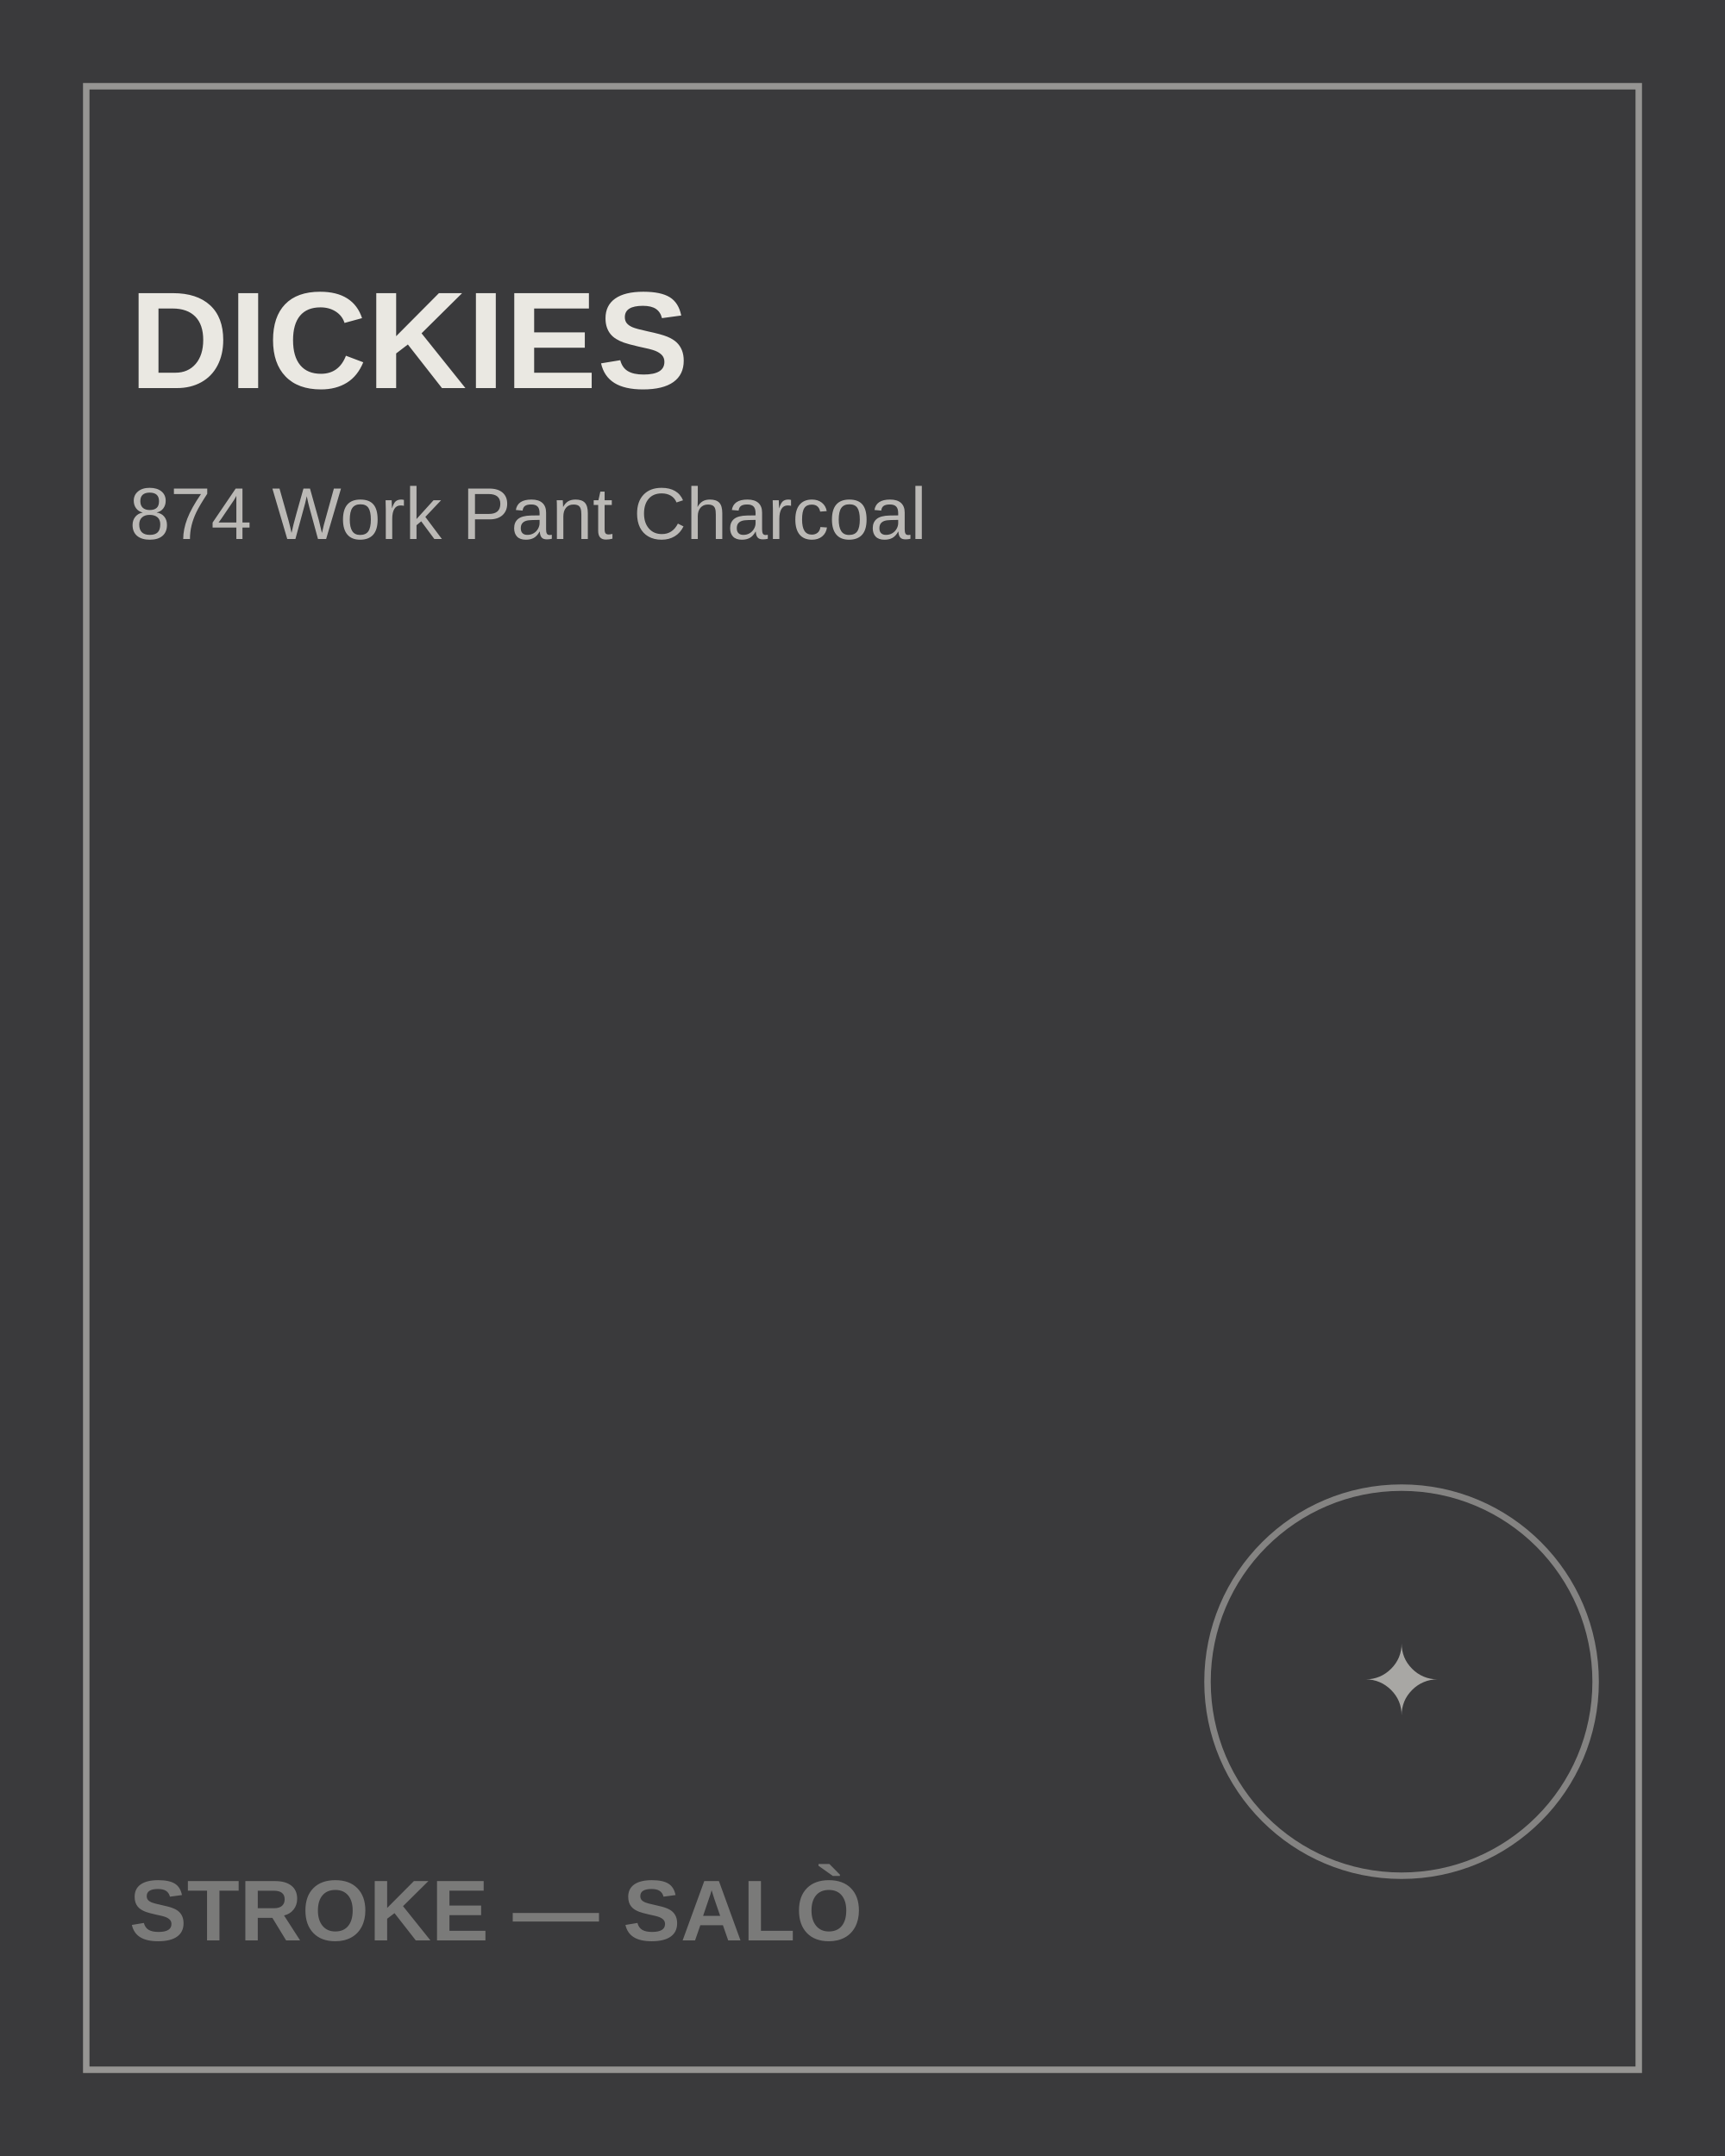
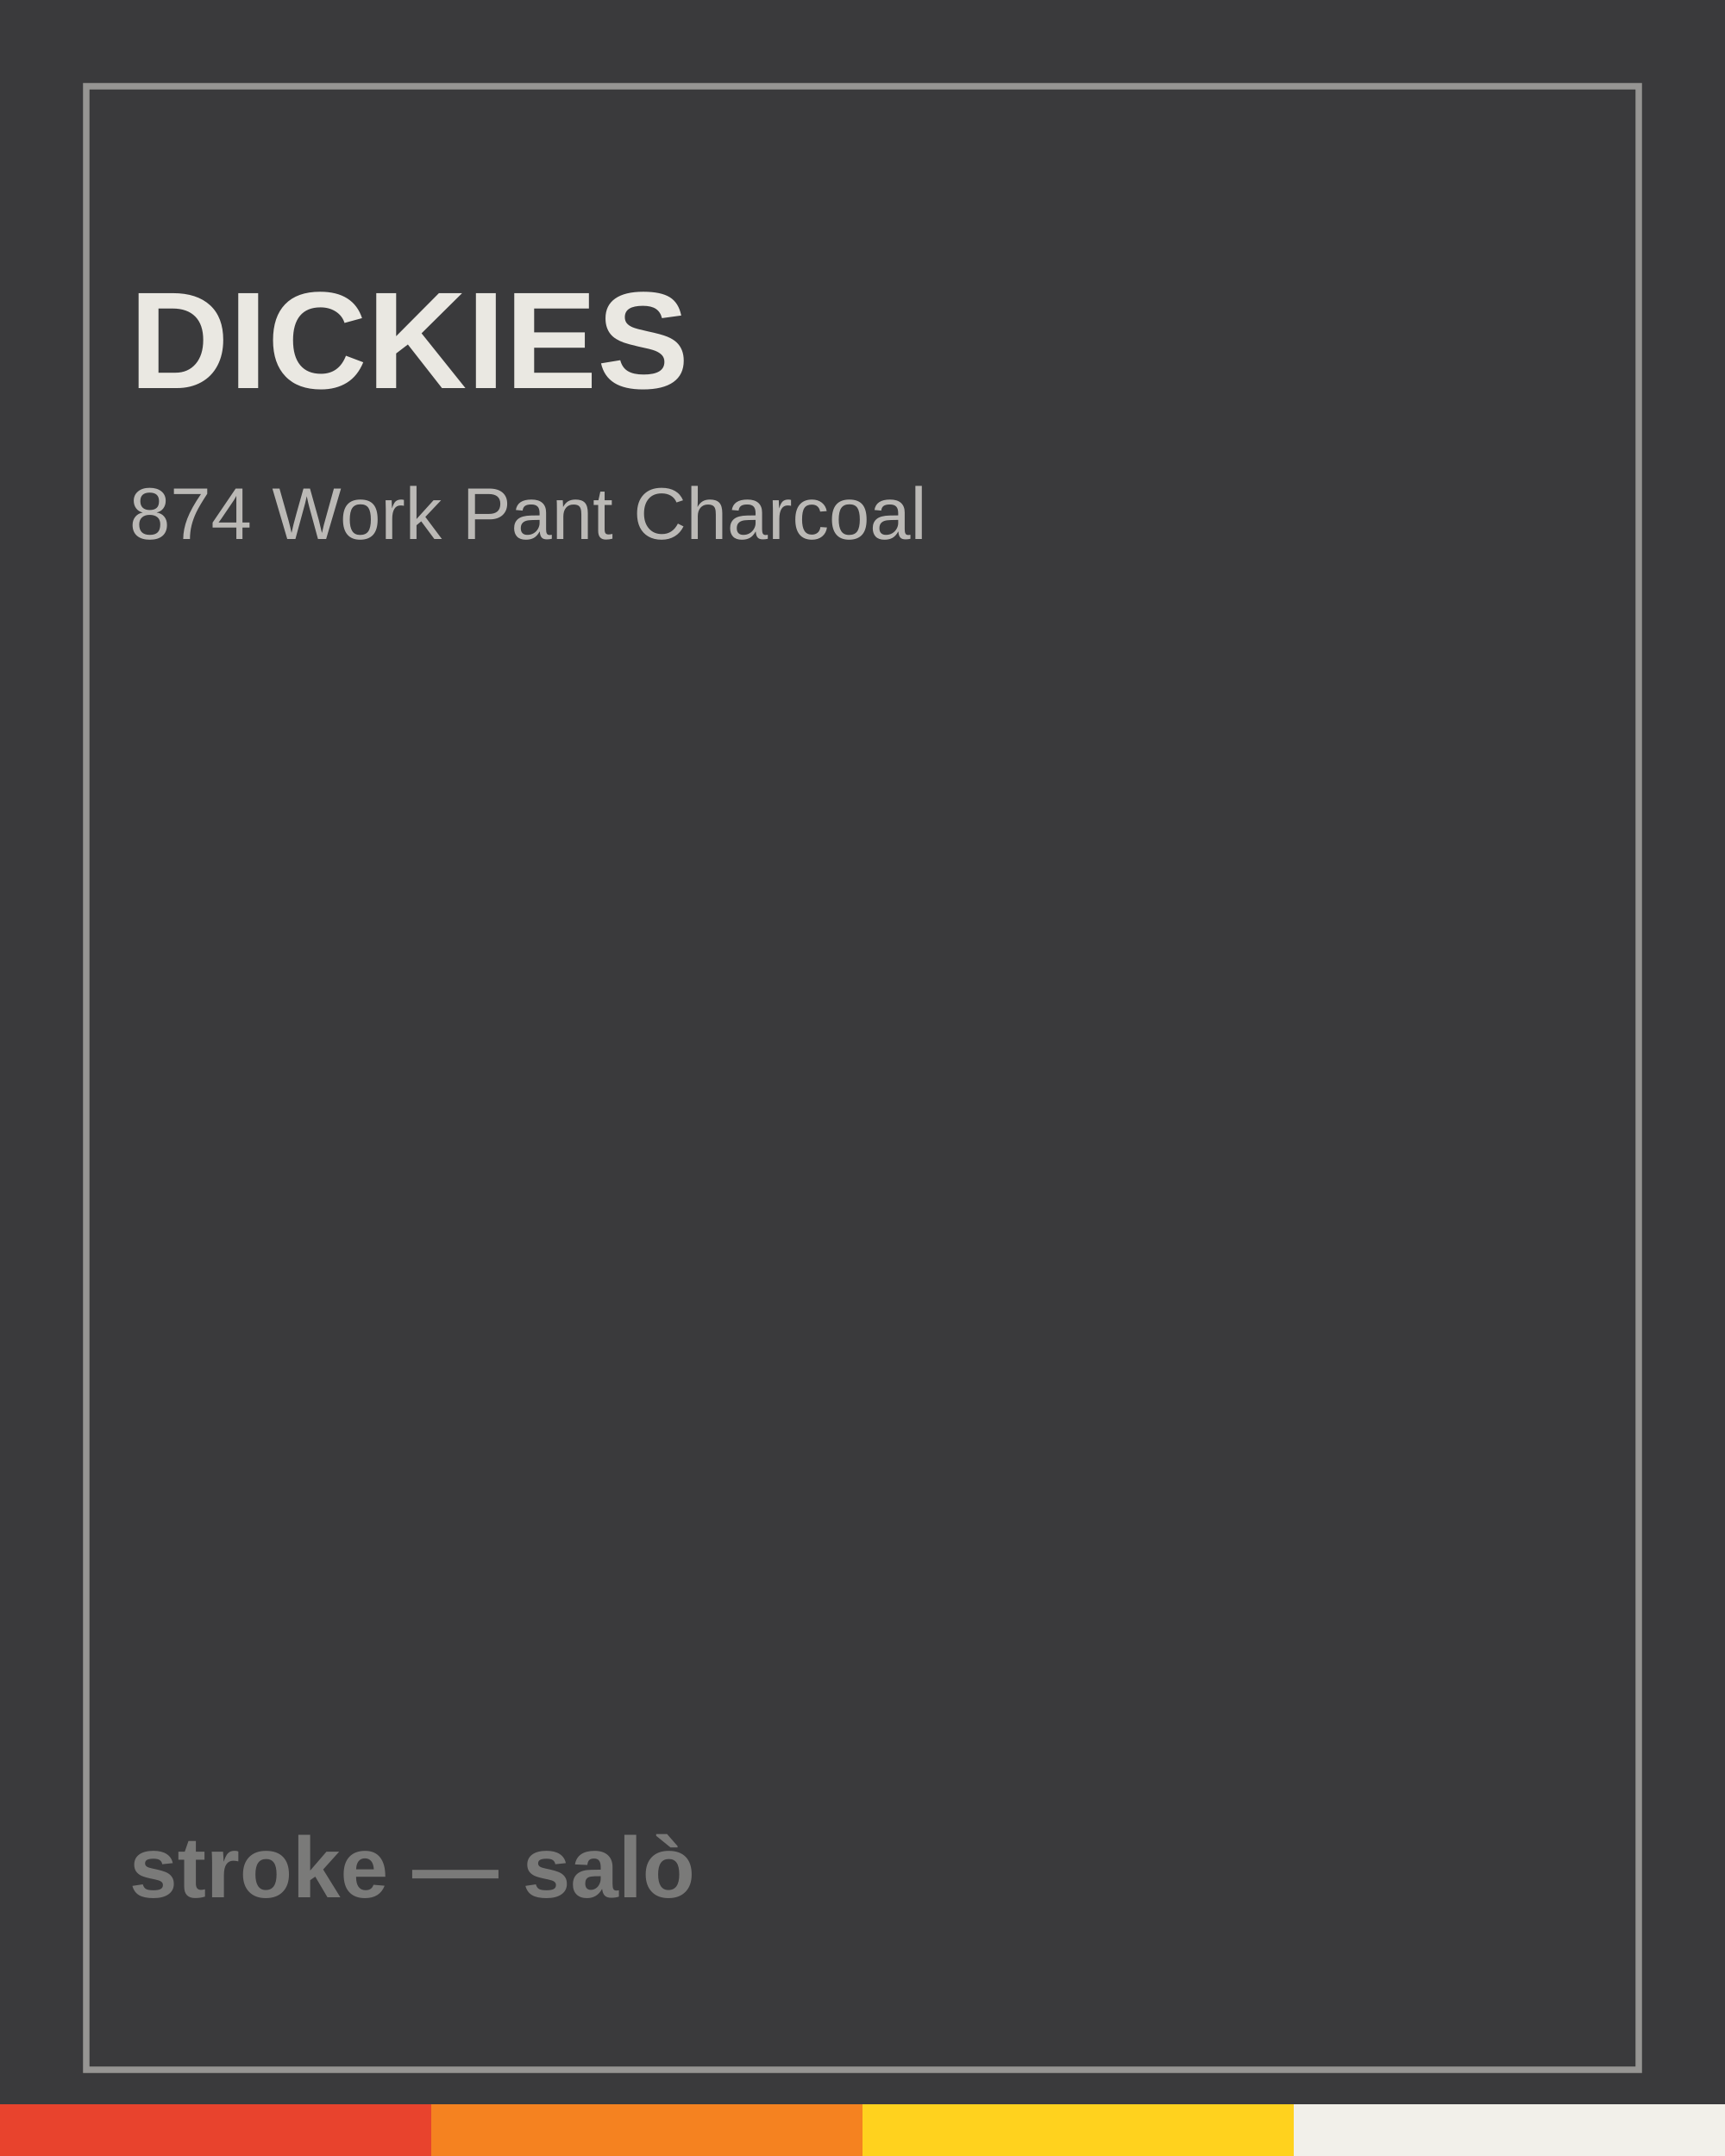
<svg xmlns="http://www.w3.org/2000/svg" width="800" height="1000" viewBox="0 0 800 1000">
  <rect width="800" height="1000" fill="#3a3a3c" />
  <rect x="40" y="40" width="720" height="920" fill="none" stroke="#f2f0ea" stroke-width="3" opacity="0.5" />
  <text x="60" y="180" font-family="Arial Black, Arial, sans-serif" font-size="64" font-weight="900" fill="#f2f0ea" opacity="0.95">DICKIES</text>
  <text x="60" y="250" font-family="Arial, sans-serif" font-size="34" fill="#f2f0ea" opacity="0.7">874 Work Pant Charcoal</text>
-   <text x="60" y="900" font-family="Arial Black, Arial, sans-serif" font-size="40" font-weight="900" fill="#f2f0ea" opacity="0.35">STROKE — SALÒ</text>
-   <circle cx="650" cy="780" r="90" fill="none" stroke="#f2f0ea" stroke-width="3" opacity="0.4" />
-   <text x="650" y="795" text-anchor="middle" font-family="Arial Black, Arial, sans-serif" font-size="44" font-weight="900" fill="#f2f0ea" opacity="0.6">✦</text>
+   <text x="60" y="880" font-family="Arial Black, Arial, sans-serif" font-size="40" font-weight="900" fill="#f2f0ea" opacity="0.35">stroke — salò</text>
+   <rect x="0" y="976" width="200" height="24" fill="#e8432d" />
+   <rect x="200" y="976" width="200" height="24" fill="#f58220" />
+   <rect x="400" y="976" width="200" height="24" fill="#ffd21e" />
+   <rect x="600" y="976" width="200" height="24" fill="#f2f0ea" />
</svg>
